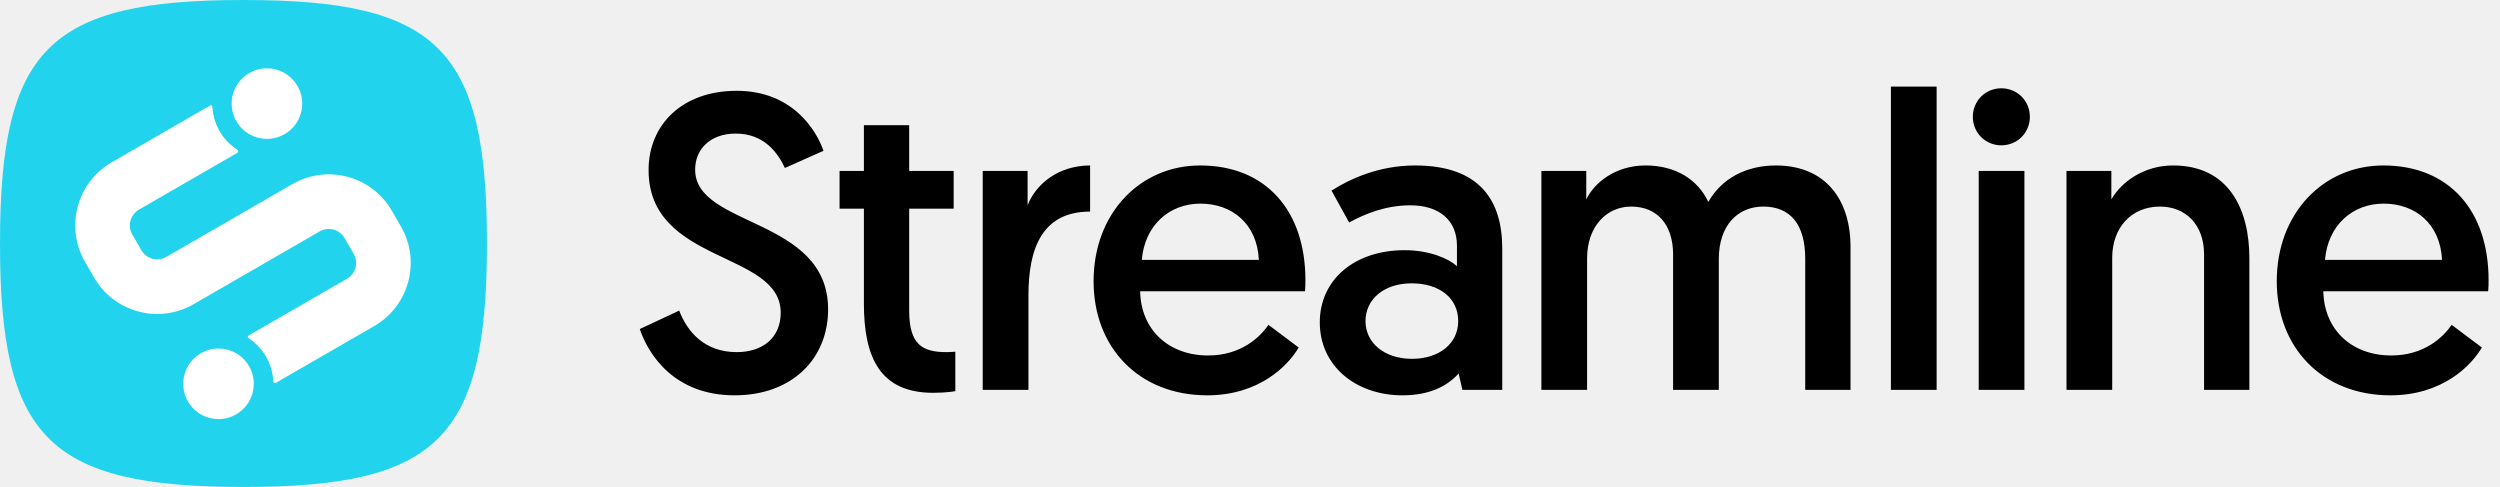
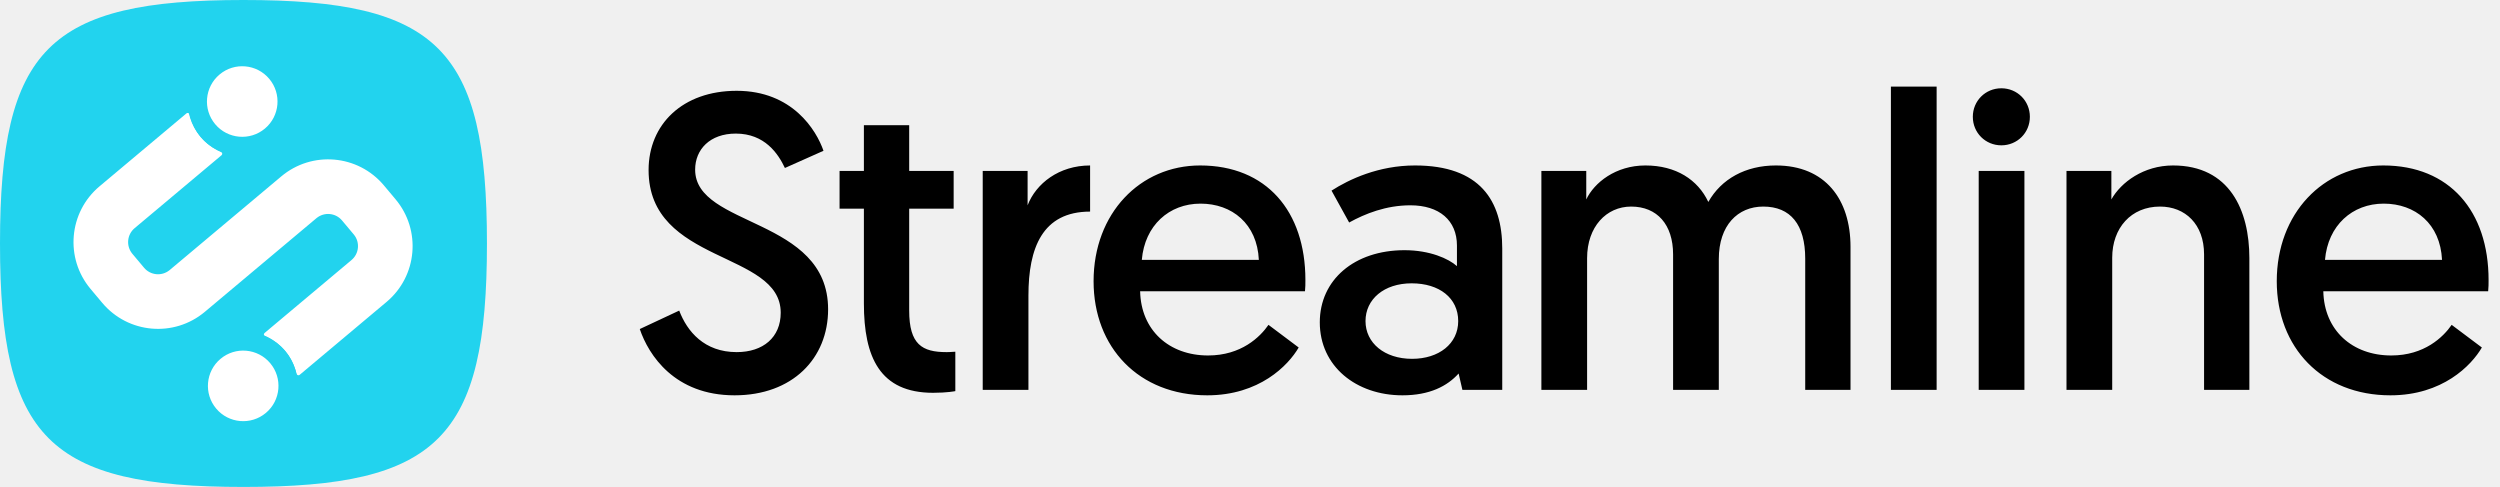
<svg xmlns="http://www.w3.org/2000/svg" width="1648" height="321" viewBox="0 0 1648 321">
  <g fill="none" fill-rule="evenodd">
    <path d="M484.231,260.594 C522.388,260.594 545.89,236.263 545.89,203.912 C545.89,143.082 458.24,149.995 458.24,111.838 C458.24,98.566 467.917,88.059 485.06,88.059 C504.139,88.059 512.987,101.331 517.411,110.732 L542.849,99.395 C538.148,85.847 522.388,59.856 485.613,59.856 C449.945,59.856 427.548,81.976 427.548,112.114 C427.548,174.327 514.646,165.202 514.646,206.124 C514.646,222.438 503.033,232.115 485.613,232.115 C464.323,232.115 452.986,218.567 447.733,204.742 L421.742,216.908 C427.548,234.051 444.691,260.594 484.231,260.594 Z M615.098,258.935 C624.499,258.935 629.753,257.829 629.753,257.829 L629.753,231.839 C629.753,231.839 629.643,231.848 629.449,231.863 L629.227,231.879 C628.524,231.932 627.207,232.022 625.843,232.074 L625.361,232.091 C624.879,232.106 624.399,232.115 623.946,232.115 C607.909,232.115 599.338,227.138 599.338,204.742 L599.338,137.552 L628.647,137.552 L628.647,112.667 L599.338,112.667 L599.338,82.529 L569.476,82.529 L569.476,112.667 L553.439,112.667 L553.439,137.552 L569.476,137.552 L569.476,200.041 C569.476,235.433 579.983,258.935 615.098,258.935 Z M677.947,257 L677.947,194.788 C677.947,163.543 687.071,139.488 718.592,139.488 L718.592,109.073 C698.131,109.073 682.924,120.962 677.394,135.34 L677.394,112.667 L647.808,112.667 L647.808,257 L677.947,257 Z M795.819,260.594 C830.105,260.594 849.183,240.963 856.096,229.074 L836.188,214.143 C830.658,222.161 818.215,234.327 796.372,234.327 C770.657,234.327 752.132,217.737 751.579,192.023 L860.243,192.023 C860.52,189.534 860.52,187.046 860.52,184.557 C860.52,139.211 834.805,109.073 791.118,109.073 C751.579,109.073 720.887,140.594 720.887,185.387 C720.887,229.074 750.749,260.594 795.819,260.594 Z M829.828,171.285 L752.685,171.285 C754.62,148.612 770.657,134.234 791.395,134.234 C812.132,134.234 828.722,147.506 829.828,171.285 Z M924.474,260.594 C942.447,260.594 954.06,254.512 961.525,246.217 L964.014,257 L990.281,257 L990.281,163.82 C990.281,132.299 975.627,109.073 932.769,109.073 C908.714,109.073 889.359,118.197 877.746,125.663 L889.359,146.677 C899.866,140.87 913.691,135.34 929.728,135.34 C948.806,135.34 960.419,145.294 960.419,161.884 L960.419,175.433 C954.889,170.456 942.447,164.926 925.857,164.926 C892.677,164.926 870.004,184.557 870.004,212.484 C870.004,241.516 894.059,260.594 924.474,260.594 Z M930.834,236.539 C912.585,236.539 900.142,226.032 900.142,211.654 C900.142,197.276 912.308,186.769 930.557,186.769 C948.806,186.769 961.249,196.447 961.249,211.654 C961.249,226.585 948.53,236.539 930.834,236.539 Z M1046.217,257 L1046.217,170.179 C1046.217,149.442 1058.936,136.17 1075.25,136.17 C1092.393,136.17 1102.9,148.059 1102.9,167.691 L1102.9,257 L1133.038,257 L1133.038,170.732 C1133.038,148.612 1145.481,136.17 1162.347,136.17 C1180.32,136.17 1189.997,148.059 1189.997,170.456 L1189.997,257 L1219.859,257 L1219.859,162.714 C1219.859,131.469 1203.269,109.073 1170.642,109.073 C1150.734,109.073 1134.697,117.921 1126.126,133.128 C1119.213,118.474 1104.835,109.073 1084.651,109.073 C1065.019,109.073 1050.918,120.409 1045.664,131.469 L1045.664,112.667 L1045.664,112.667 L1016.079,112.667 L1016.079,257 L1046.217,257 Z M1276.625,257 L1276.625,57.091 L1246.486,57.091 L1246.486,257 L1276.625,257 Z M1319.289,95.801 C1329.796,95.801 1338.091,87.506 1338.091,76.999 C1338.091,66.492 1329.796,58.197 1319.289,58.197 C1308.782,58.197 1300.487,66.492 1300.487,76.999 C1300.487,87.506 1308.782,95.801 1319.289,95.801 Z M1334.496,257 L1334.496,112.667 L1304.358,112.667 L1304.358,257 L1334.496,257 Z M1392.368,257 L1392.368,169.903 C1392.368,150.271 1404.81,136.17 1423.889,136.17 C1440.479,136.17 1452.921,147.783 1452.921,167.691 L1452.921,257 L1482.783,257 L1482.783,170.179 C1482.783,138.658 1469.788,109.073 1432.46,109.073 C1413.105,109.073 1398.174,120.133 1391.815,131.469 L1391.815,112.667 L1362.229,112.667 L1362.229,257 L1392.368,257 Z M1575.77,260.594 C1610.056,260.594 1629.135,240.963 1636.047,229.074 L1616.139,214.143 C1610.609,222.161 1598.167,234.327 1576.323,234.327 C1550.609,234.327 1532.083,217.737 1531.53,192.023 L1640.195,192.023 C1640.471,189.534 1640.471,187.046 1640.471,184.557 C1640.471,139.211 1614.757,109.073 1571.07,109.073 C1531.53,109.073 1500.839,140.594 1500.839,185.387 C1500.839,229.074 1530.701,260.594 1575.77,260.594 Z M1609.78,171.285 L1532.636,171.285 C1534.572,148.612 1550.609,134.234 1571.346,134.234 C1592.084,134.234 1608.674,147.506 1609.78,171.285 Z" fill="#000" fill-rule="nonzero" />
    <path d="M160.5,0 C32.087,0 0,32.087 0,160.5 C0,288.913 32.087,321 160.5,321 C288.913,321 321,288.913 321,160.5 C321,32.087 288.913,0 160.5,0 Z" fill="#22D3EE" />
-     <g transform="rotate(-30 226.25 14.9)" fill="#FFF">
-       <path d="M69.212,198.348 C68.509,198.348 67.938,197.778 67.938,197.074 C67.938,196.881 67.982,196.69 68.067,196.517 C70.689,191.127 72,185.738 72,180.348 C72,174.959 70.689,169.569 68.067,164.179 C67.759,163.547 68.022,162.784 68.655,162.476 C68.828,162.392 69.019,162.348 69.212,162.348 L96,162.348 L96,162.347 L144,162.348 C150.549,162.348 155.872,157.103 155.998,150.584 L156,150.348 L156,138.348 C156,131.8 150.755,126.476 144.236,126.35 L144,126.348 L96,126.347 L96,126.349 L48,126.348 C21.49,126.348 2.45430601e-12,104.858 2.45430601e-12,78.348 L2.46851687e-12,66.348 C2.46851687e-12,39.838 21.49,18.348 48,18.348 L122.788,18.348 C123.491,18.348 124.062,18.918 124.062,19.622 C124.062,19.815 124.018,20.006 123.933,20.179 C121.311,25.569 120,30.959 120,36.348 C120,41.738 121.311,47.127 123.933,52.517 C124.241,53.149 123.978,53.912 123.345,54.22 C123.172,54.304 122.981,54.348 122.788,54.348 L48,54.348 C41.451,54.348 36.128,59.594 36.002,66.112 L36,66.348 L36,78.348 C36,84.897 41.245,90.22 47.764,90.346 L48,90.348 L144,90.348 C170.51,90.348 192,111.838 192,138.348 L192,150.348 C192,176.858 170.51,198.348 144,198.348 L69.212,198.348 Z" />
+     <g transform="rotate(-40 200.33 46.407)" fill="#FFF">
+       <path d="M69.212,198.348 C68.509,198.348 67.938,197.778 67.938,197.074 C67.938,196.881 67.982,196.69 68.067,196.517 C70.689,191.127 72,185.738 72,180.348 C72,174.959 70.689,169.569 68.067,164.179 C67.759,163.547 68.022,162.784 68.655,162.476 C68.828,162.392 69.019,162.348 69.212,162.348 L144,162.348 C150.549,162.348 155.872,157.103 155.998,150.584 L156,150.348 L156,138.348 C156,131.8 150.755,126.476 144.236,126.35 L144,126.348 L48,126.348 C21.49,126.348 -7.81597009e-13,104.858 -7.81597009e-13,78.348 L-7.67386155e-13,66.348 C-7.67386155e-13,39.838 21.49,18.348 48,18.348 L122.788,18.348 C123.491,18.348 124.062,18.918 124.062,19.622 C124.062,19.815 124.018,20.006 123.933,20.179 C121.311,25.569 120,30.959 120,36.348 C120,41.738 121.311,47.127 123.933,52.517 C124.241,53.149 123.978,53.912 123.345,54.22 C123.172,54.304 122.981,54.348 122.788,54.348 L48,54.348 C41.451,54.348 36.128,59.594 36.002,66.112 L36,66.348 L36,78.348 C36,84.897 41.245,90.22 47.764,90.346 L48,90.348 L144,90.348 C170.51,90.348 192,111.838 192,138.348 L192,150.348 C192,176.858 170.51,198.348 144,198.348 L69.212,198.348 Z" />
      <circle stroke="#22D3EE" stroke-width="12.74" cx="156" cy="36" r="29.63" />
      <circle stroke="#22D3EE" stroke-width="12.74" cx="36" cy="180" r="29.63" />
    </g>
  </g>
</svg>
